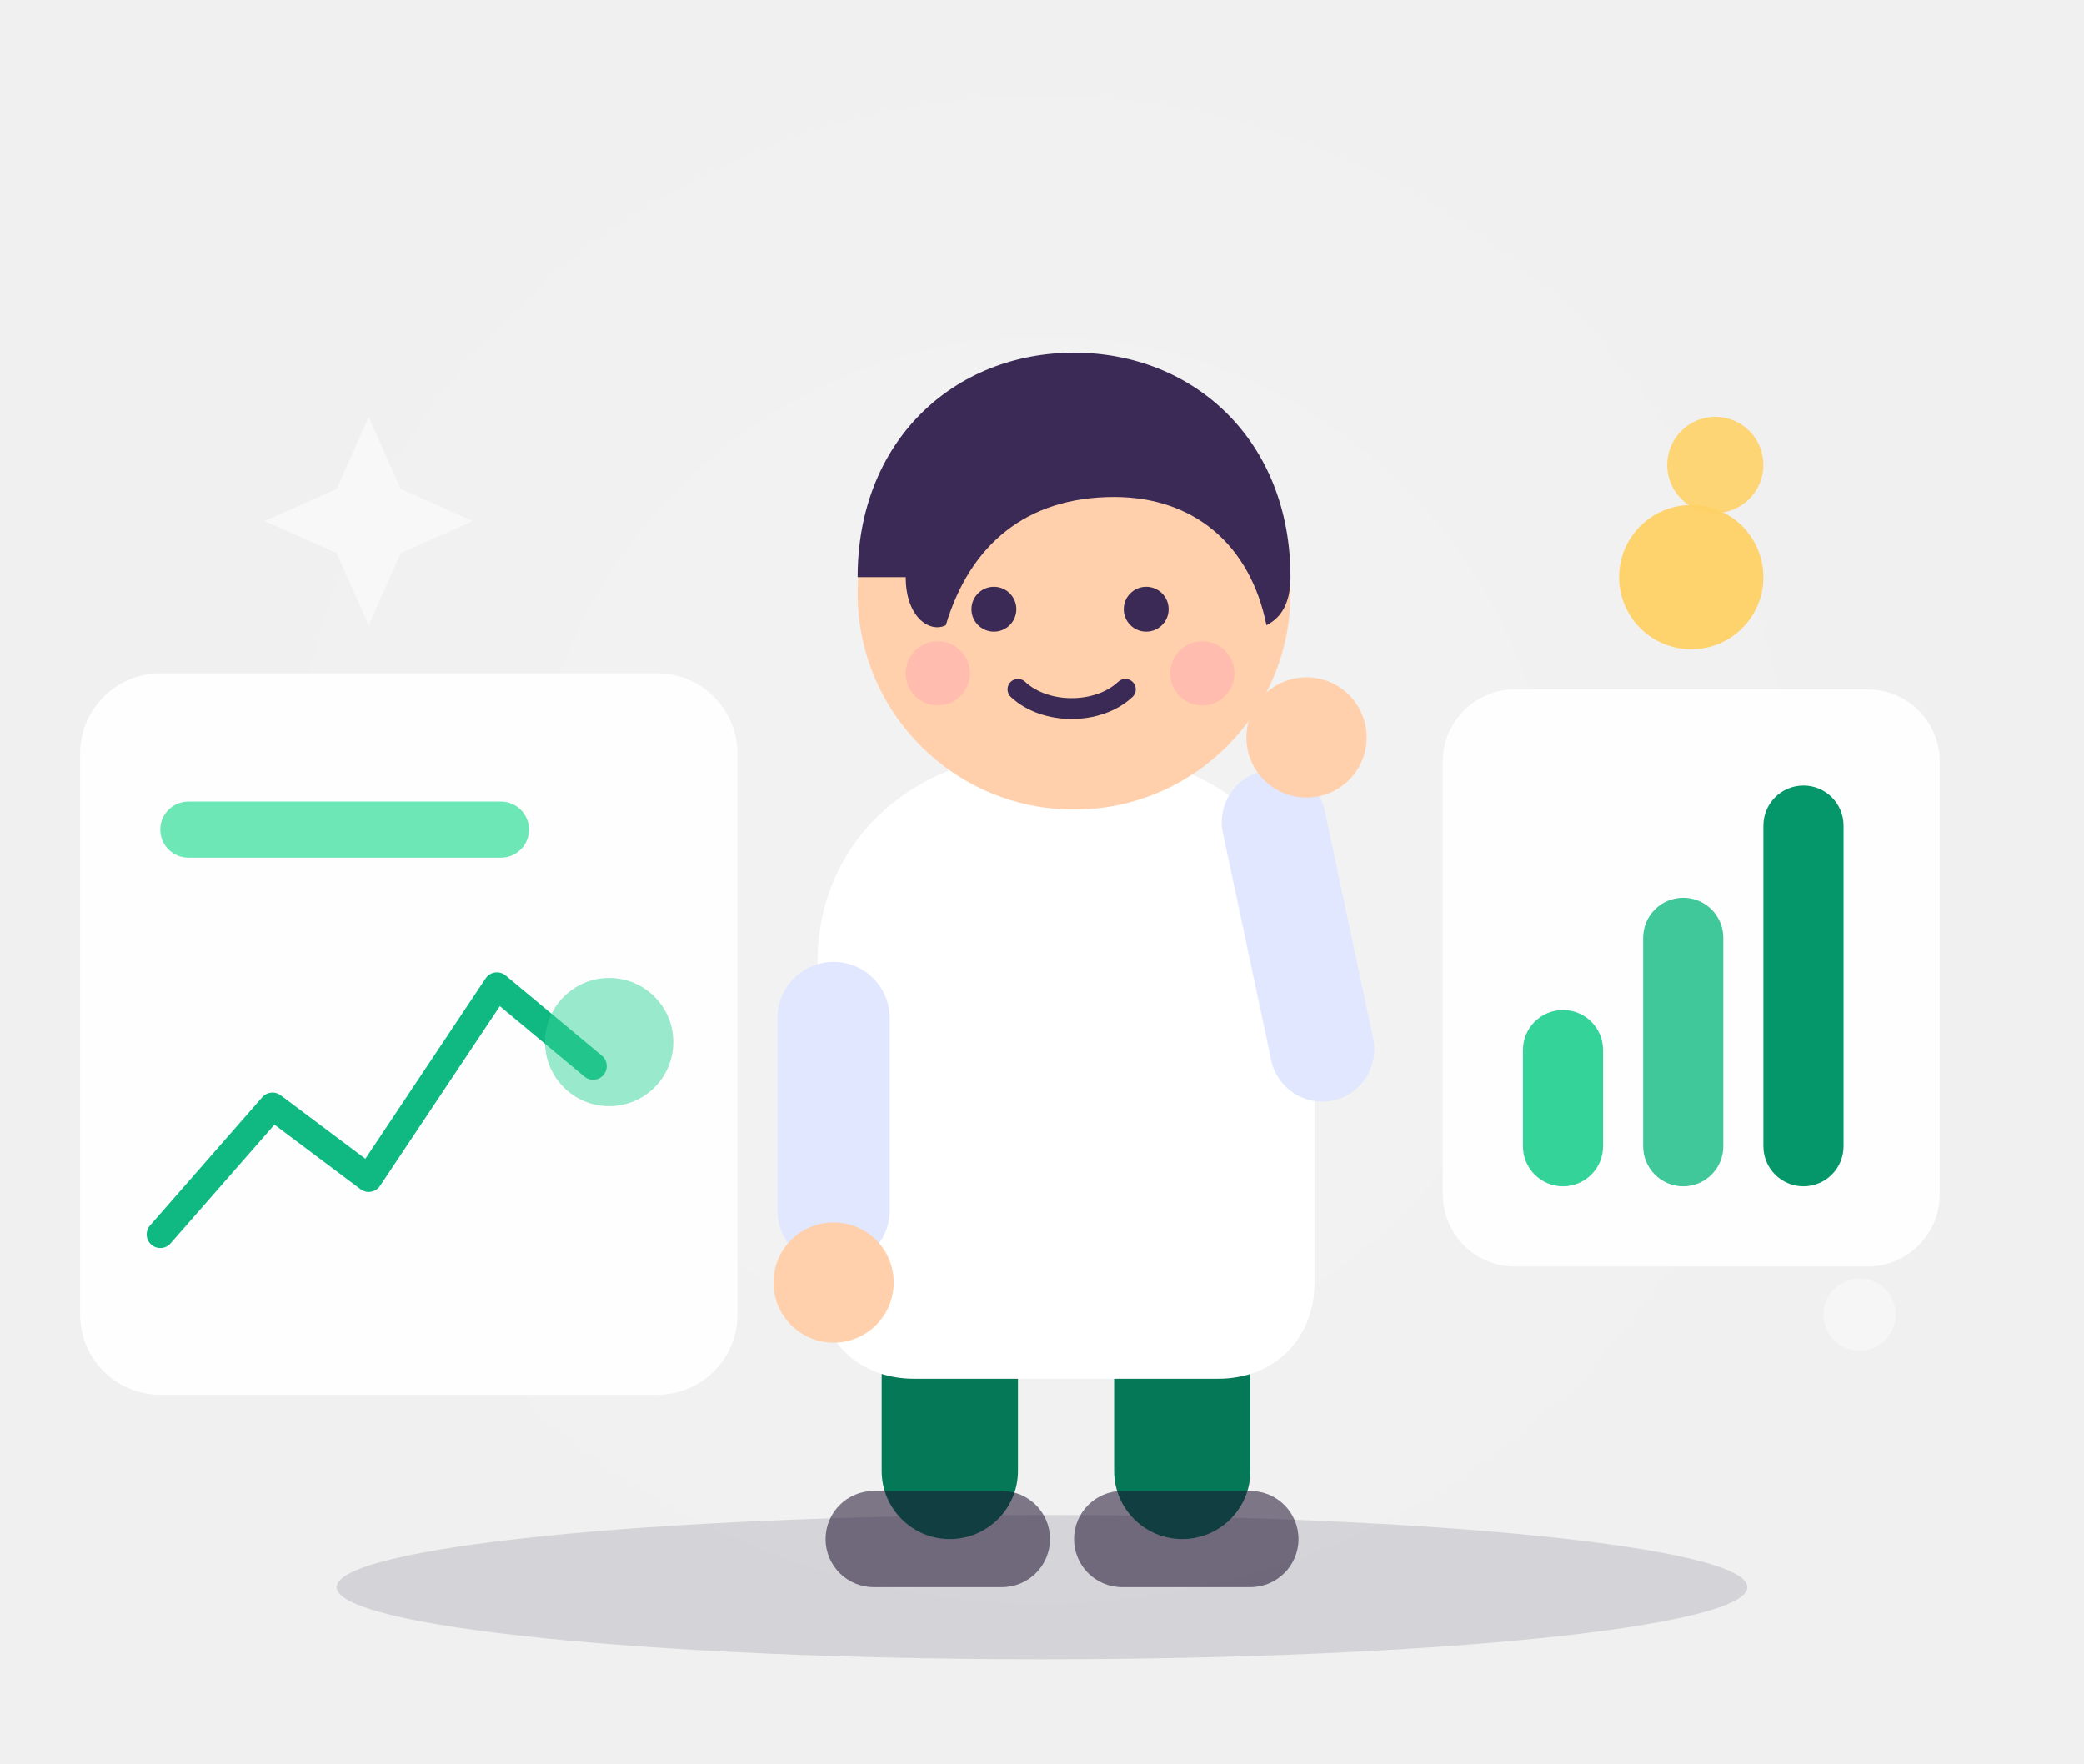
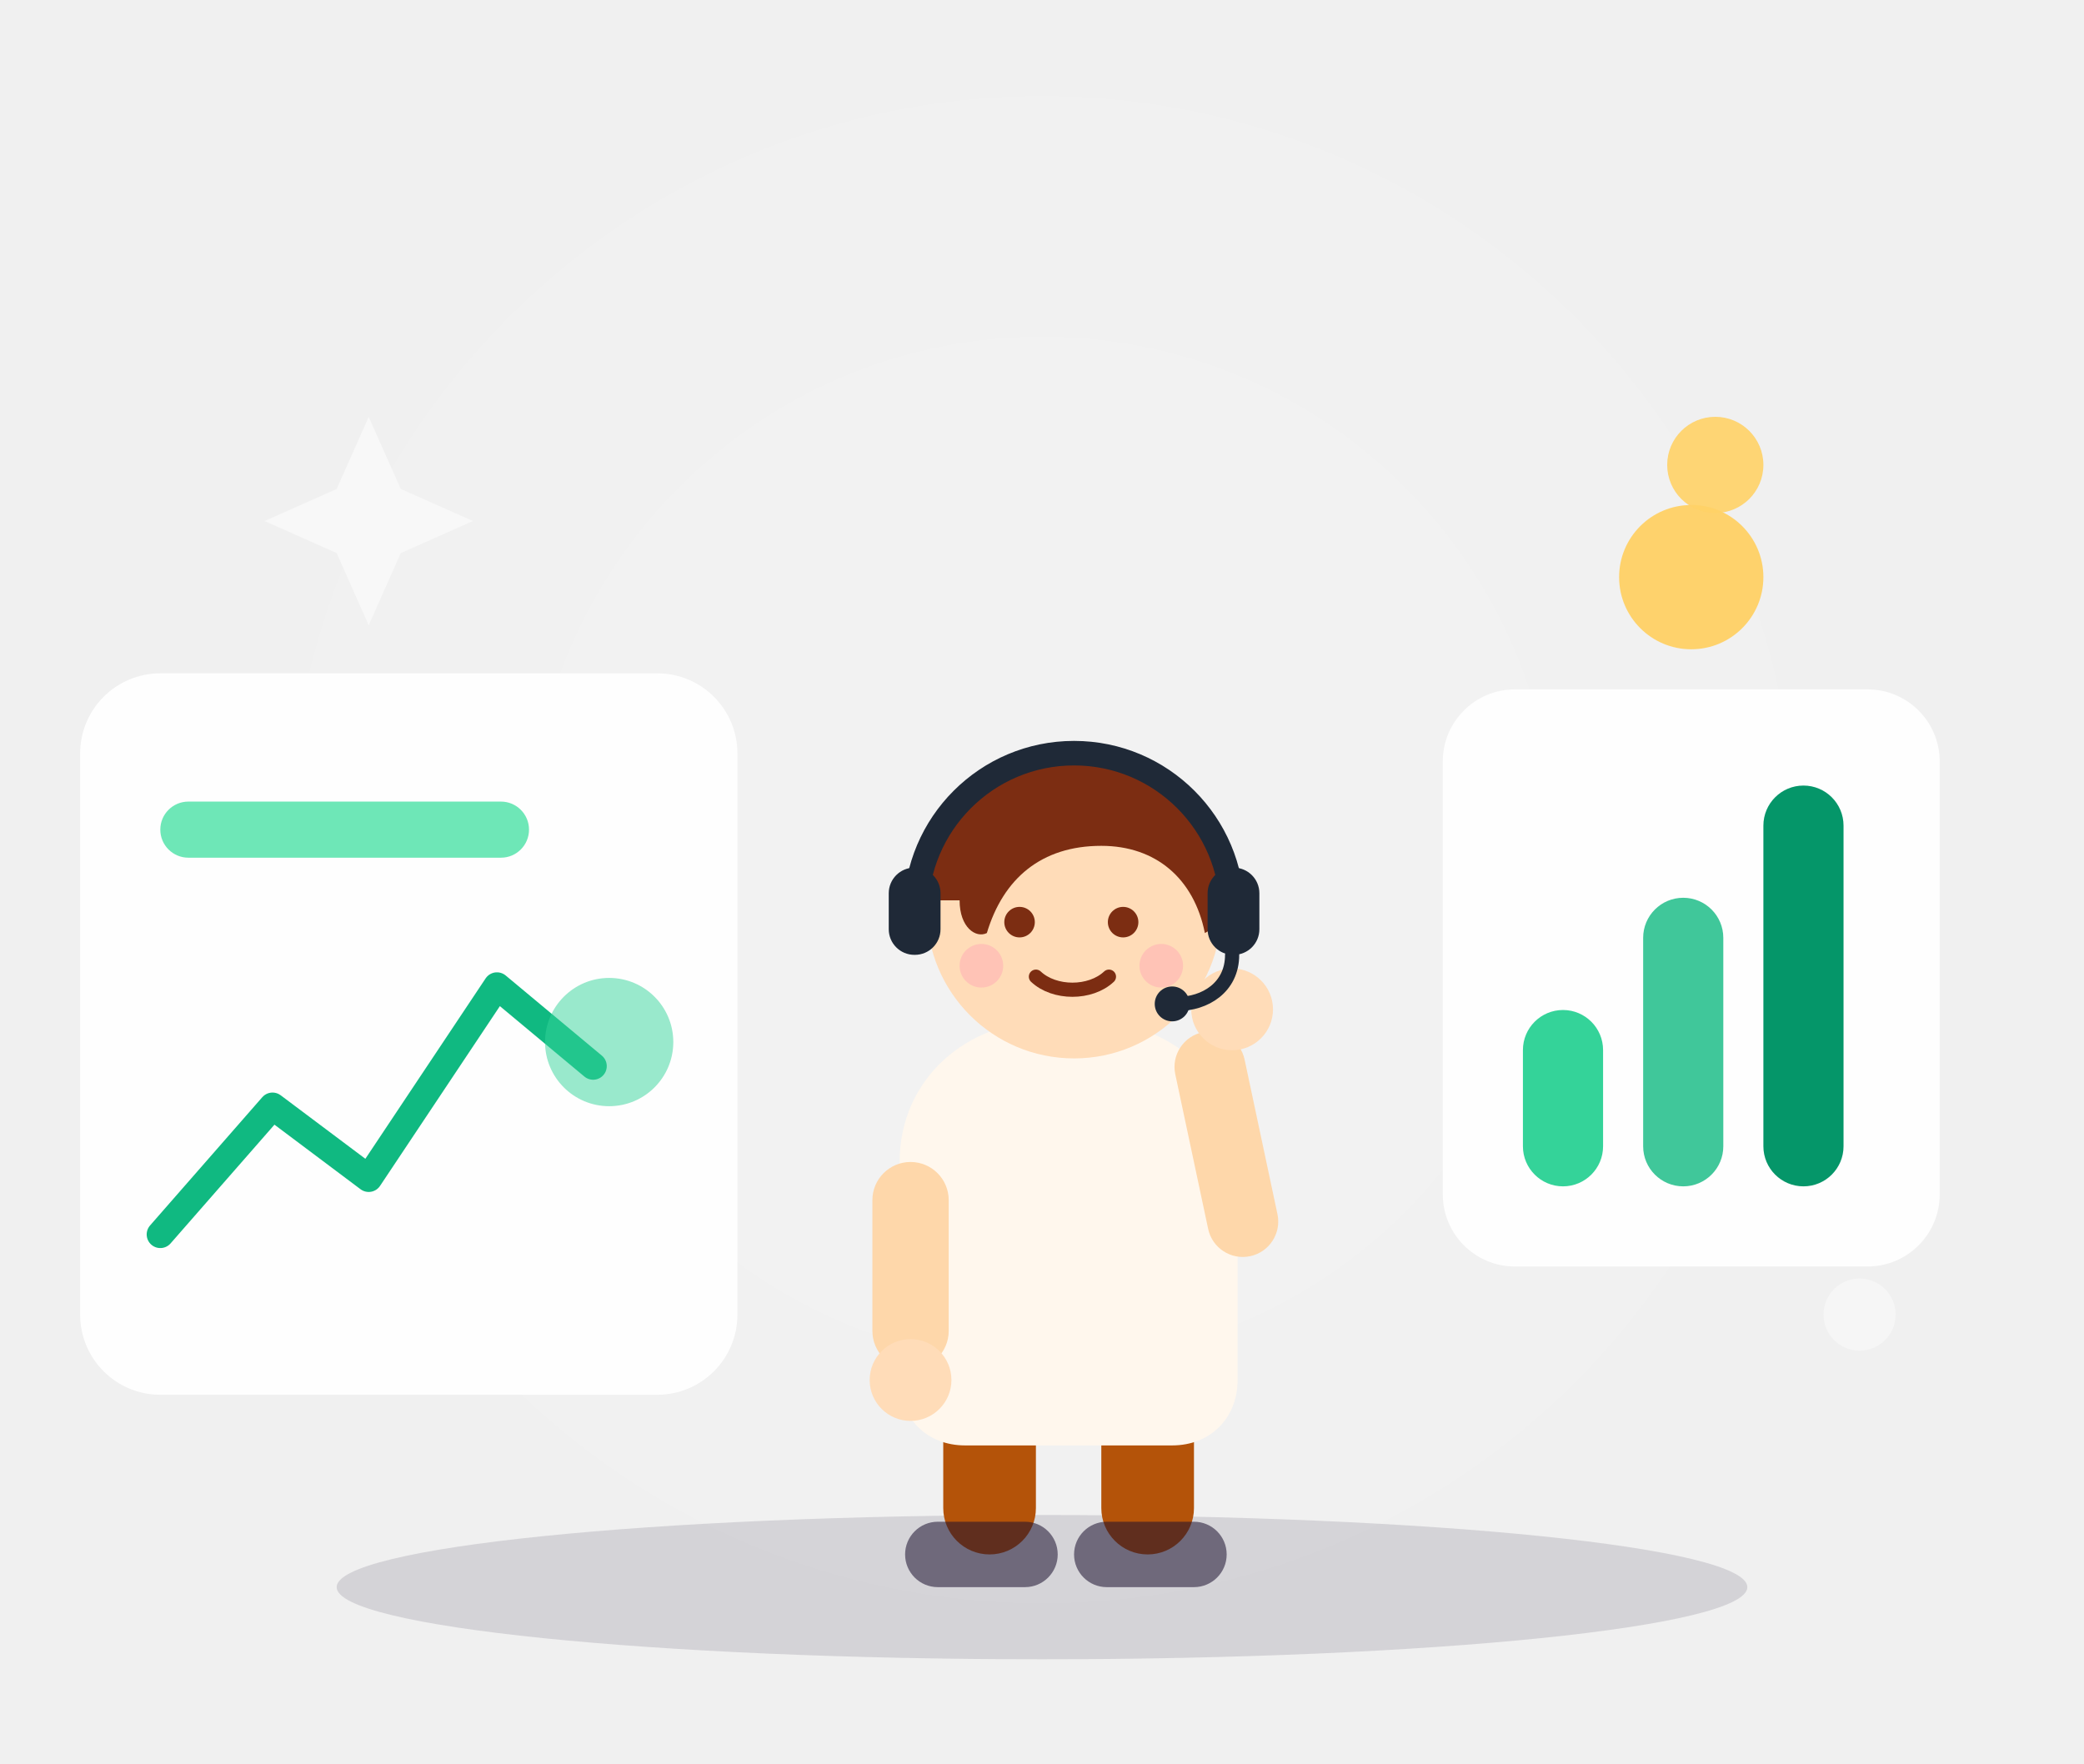
<svg xmlns="http://www.w3.org/2000/svg" viewBox="0 0 260 220" aria-hidden="true" focusable="false">
  <circle cx="130" cy="106" r="94" fill="#ffffff" opacity=".10" />
  <circle cx="130" cy="106" r="64" fill="#ffffff" opacity=".07" />
  <ellipse cx="130" cy="198" rx="88" ry="9" fill="#1b1030" opacity=".13" />
  <g>
    <rect x="10" y="84" width="82" height="90" rx="10" fill="#ffffff" opacity=".95" />
    <path d="M20 154l14-16 12 9 16-24 12 10" stroke="#10b981" stroke-width="3.4" stroke-linecap="round" stroke-linejoin="round" fill="none" />
    <rect x="20" y="100" width="46" height="7" rx="3.5" fill="#6ee7b7" />
    <rect x="20" y="168" width="30" height="0" fill="none" />
    <circle cx="76" cy="130" r="8" fill="#34d399" opacity=".5" />
  </g>
-   <g>
-     <rect x="110" y="158" width="17" height="34" rx="8.5" fill="#047857" />
-     <rect x="139" y="158" width="17" height="34" rx="8.5" fill="#047857" />
+   <g transform="translate(134 198) scale(0.68) translate(-134 -198)">
+     <rect x="110" y="158" width="17" height="34" rx="8.5" fill="#b45309" />
+     <rect x="139" y="158" width="17" height="34" rx="8.5" fill="#b45309" />
    <rect x="103" y="186" width="28" height="12" rx="6" fill="#1b1030" opacity=".55" />
    <rect x="134" y="186" width="28" height="12" rx="6" fill="#1b1030" opacity=".55" />
-     <path d="M124 92h20v12a10 10 0 0 1-20 0z" fill="#f0b98d" />
-     <path d="M102 120c0-15 12-26 28-26h6c16 0 28 11 28 26v40c0 7-5 12-12 12h-38c-7 0-12-5-12-12z" fill="#ffffff" />
-     <rect x="97" y="120" width="14" height="38" rx="7" fill="#e0e7ff" />
-     <circle cx="104" cy="160" r="7.5" fill="#ffd0ab" />
-     <rect x="154" y="96" width="13" height="42" rx="6.5" fill="#e0e7ff" transform="rotate(-12 160 110)" />
-     <circle cx="163" cy="92" r="7.5" fill="#ffd0ab" />
-     <circle cx="134" cy="74" r="27" fill="#ffd0ab" />
-     <path d="M107 72c0-17 12-28 27-28s27 11 27 28c0 3-1 5-3 6-2-10-9-16-19-16-11 0-18 6-21 16-2 1-5-1-5-6z" fill="#3b2a55" />
-     <circle cx="124" cy="76" r="2.8" fill="#3b2a55" />
-     <circle cx="143" cy="76" r="2.8" fill="#3b2a55" />
-     <path d="M127 86c3.4 3.2 10 3.2 13.4 0" stroke="#3b2a55" stroke-width="2.6" stroke-linecap="round" fill="none" />
+     <path d="M124 92h20v12a10 10 0 0 1-20 0z" fill="#f0c79e" />
+     <path d="M102 120c0-15 12-26 28-26h6c16 0 28 11 28 26v40c0 7-5 12-12 12h-38c-7 0-12-5-12-12z" fill="#fff7ed" />
+     <rect x="97" y="120" width="14" height="38" rx="7" fill="#fed7aa" />
+     <circle cx="104" cy="160" r="7.5" fill="#ffdcb8" />
+     <rect x="154" y="96" width="13" height="42" rx="6.5" fill="#fed7aa" transform="rotate(-12 160 110)" />
+     <circle cx="163" cy="92" r="7.5" fill="#ffdcb8" />
+     <circle cx="134" cy="74" r="27" fill="#ffdcb8" />
+     <path d="M107 72c0-17 12-28 27-28s27 11 27 28c0 3-1 5-3 6-2-10-9-16-19-16-11 0-18 6-21 16-2 1-5-1-5-6z" fill="#7c2d12" />
+     <circle cx="124" cy="76" r="2.8" fill="#7c2d12" />
+     <circle cx="143" cy="76" r="2.8" fill="#7c2d12" />
+     <path d="M127 86c3.4 3.2 10 3.2 13.4 0" stroke="#7c2d12" stroke-width="2.6" stroke-linecap="round" fill="none" />
    <circle cx="117" cy="84" r="4" fill="#ff9db3" opacity=".4" />
    <circle cx="150" cy="84" r="4" fill="#ff9db3" opacity=".4" />
+     <path d="M105 74a29 29 0 0 1 58 0" fill="none" stroke="#1f2937" stroke-width="4.5" stroke-linecap="round" />
+     <rect x="100" y="66" width="9.5" height="16" rx="4.7" fill="#1f2937" />
+     <rect x="158.5" y="66" width="9.5" height="16" rx="4.7" fill="#1f2937" />
+     <path d="M163 82c0 6-5 9-10 9" fill="none" stroke="#1f2937" stroke-width="2.6" stroke-linecap="round" />
+     <circle cx="152" cy="91" r="3.2" fill="#1f2937" />
  </g>
  <g>
    <rect x="180" y="86" width="62" height="72" rx="9" fill="#ffffff" opacity=".9" />
    <rect x="188" y="150" width="10" height="0" fill="none" />
    <rect x="190" y="126" width="10" height="22" rx="5" fill="#34d399" />
    <rect x="205" y="112" width="10" height="36" rx="5" fill="#10b981" opacity=".8" />
    <rect x="220" y="98" width="10" height="50" rx="5" fill="#059669" />
    <circle cx="211" cy="72" r="9" fill="#ffd166" opacity=".95" />
  </g>
  <path d="M46 52l4 9 9 4-9 4-4 9-4-9-9-4 9-4z" fill="#ffffff" opacity=".5" />
  <circle cx="232" cy="164" r="4.5" fill="#ffffff" opacity=".38" />
  <circle cx="214" cy="58" r="6" fill="#ffd166" opacity=".9" />
</svg>
